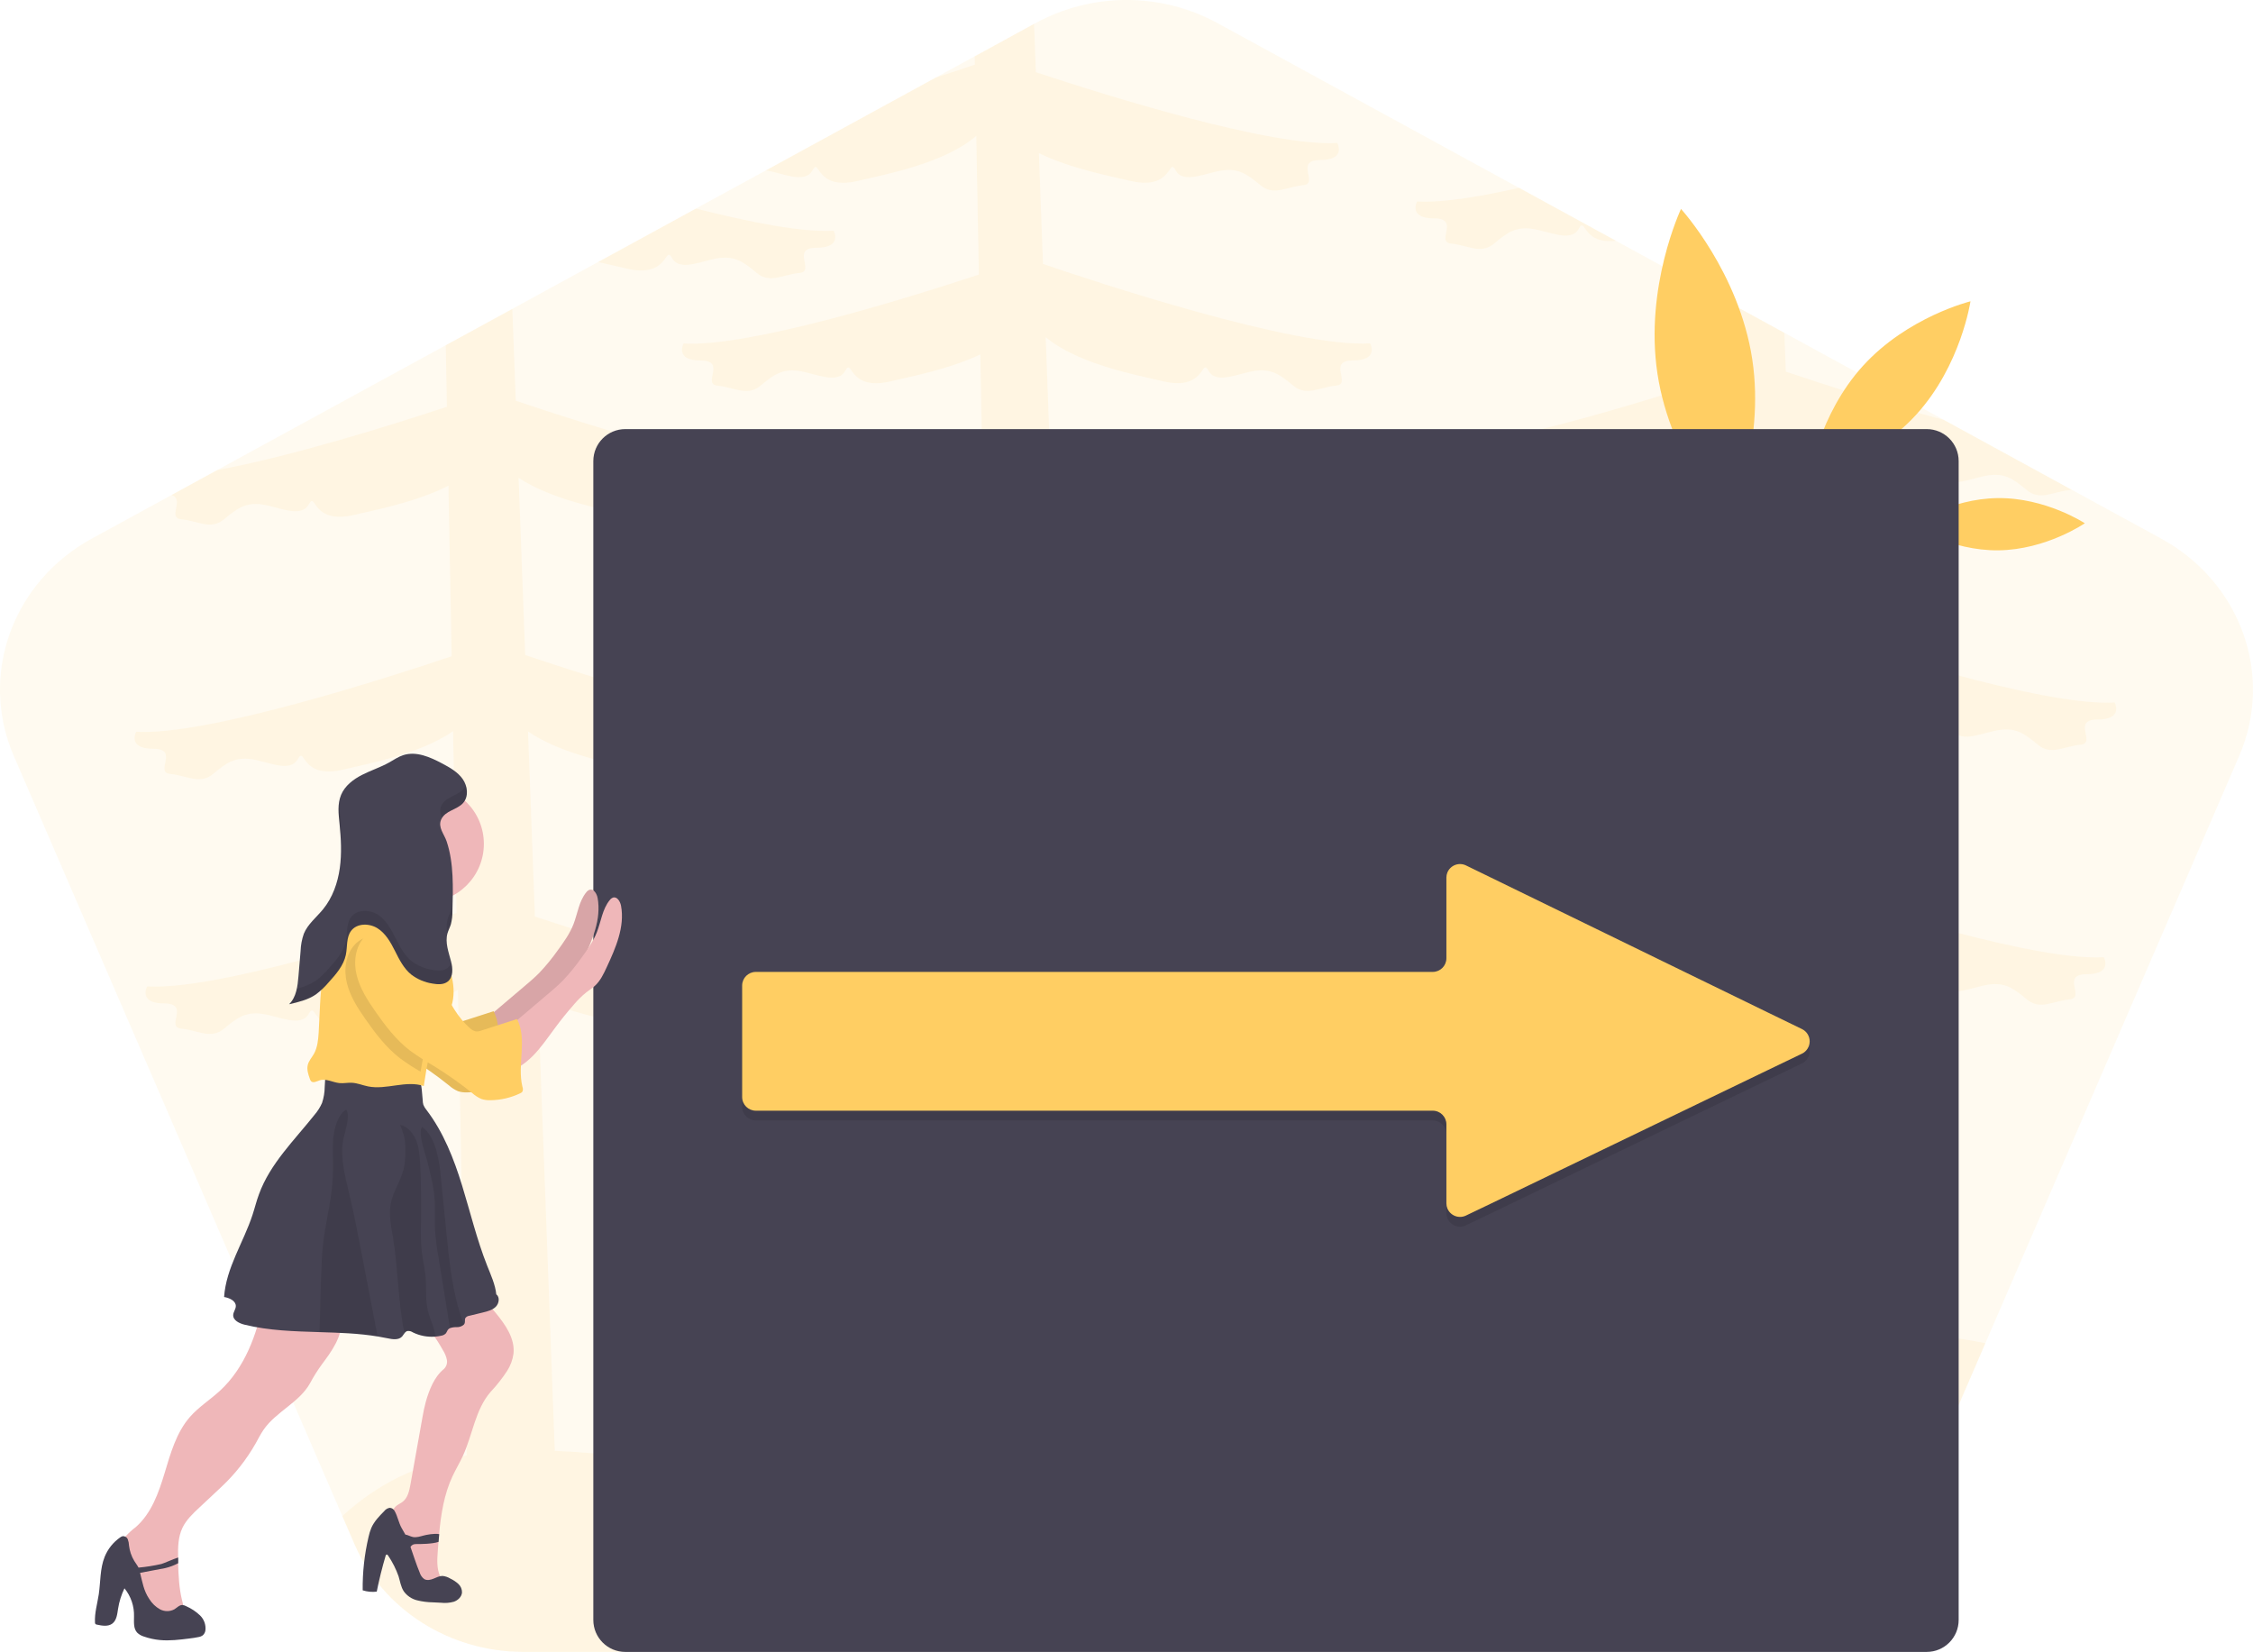
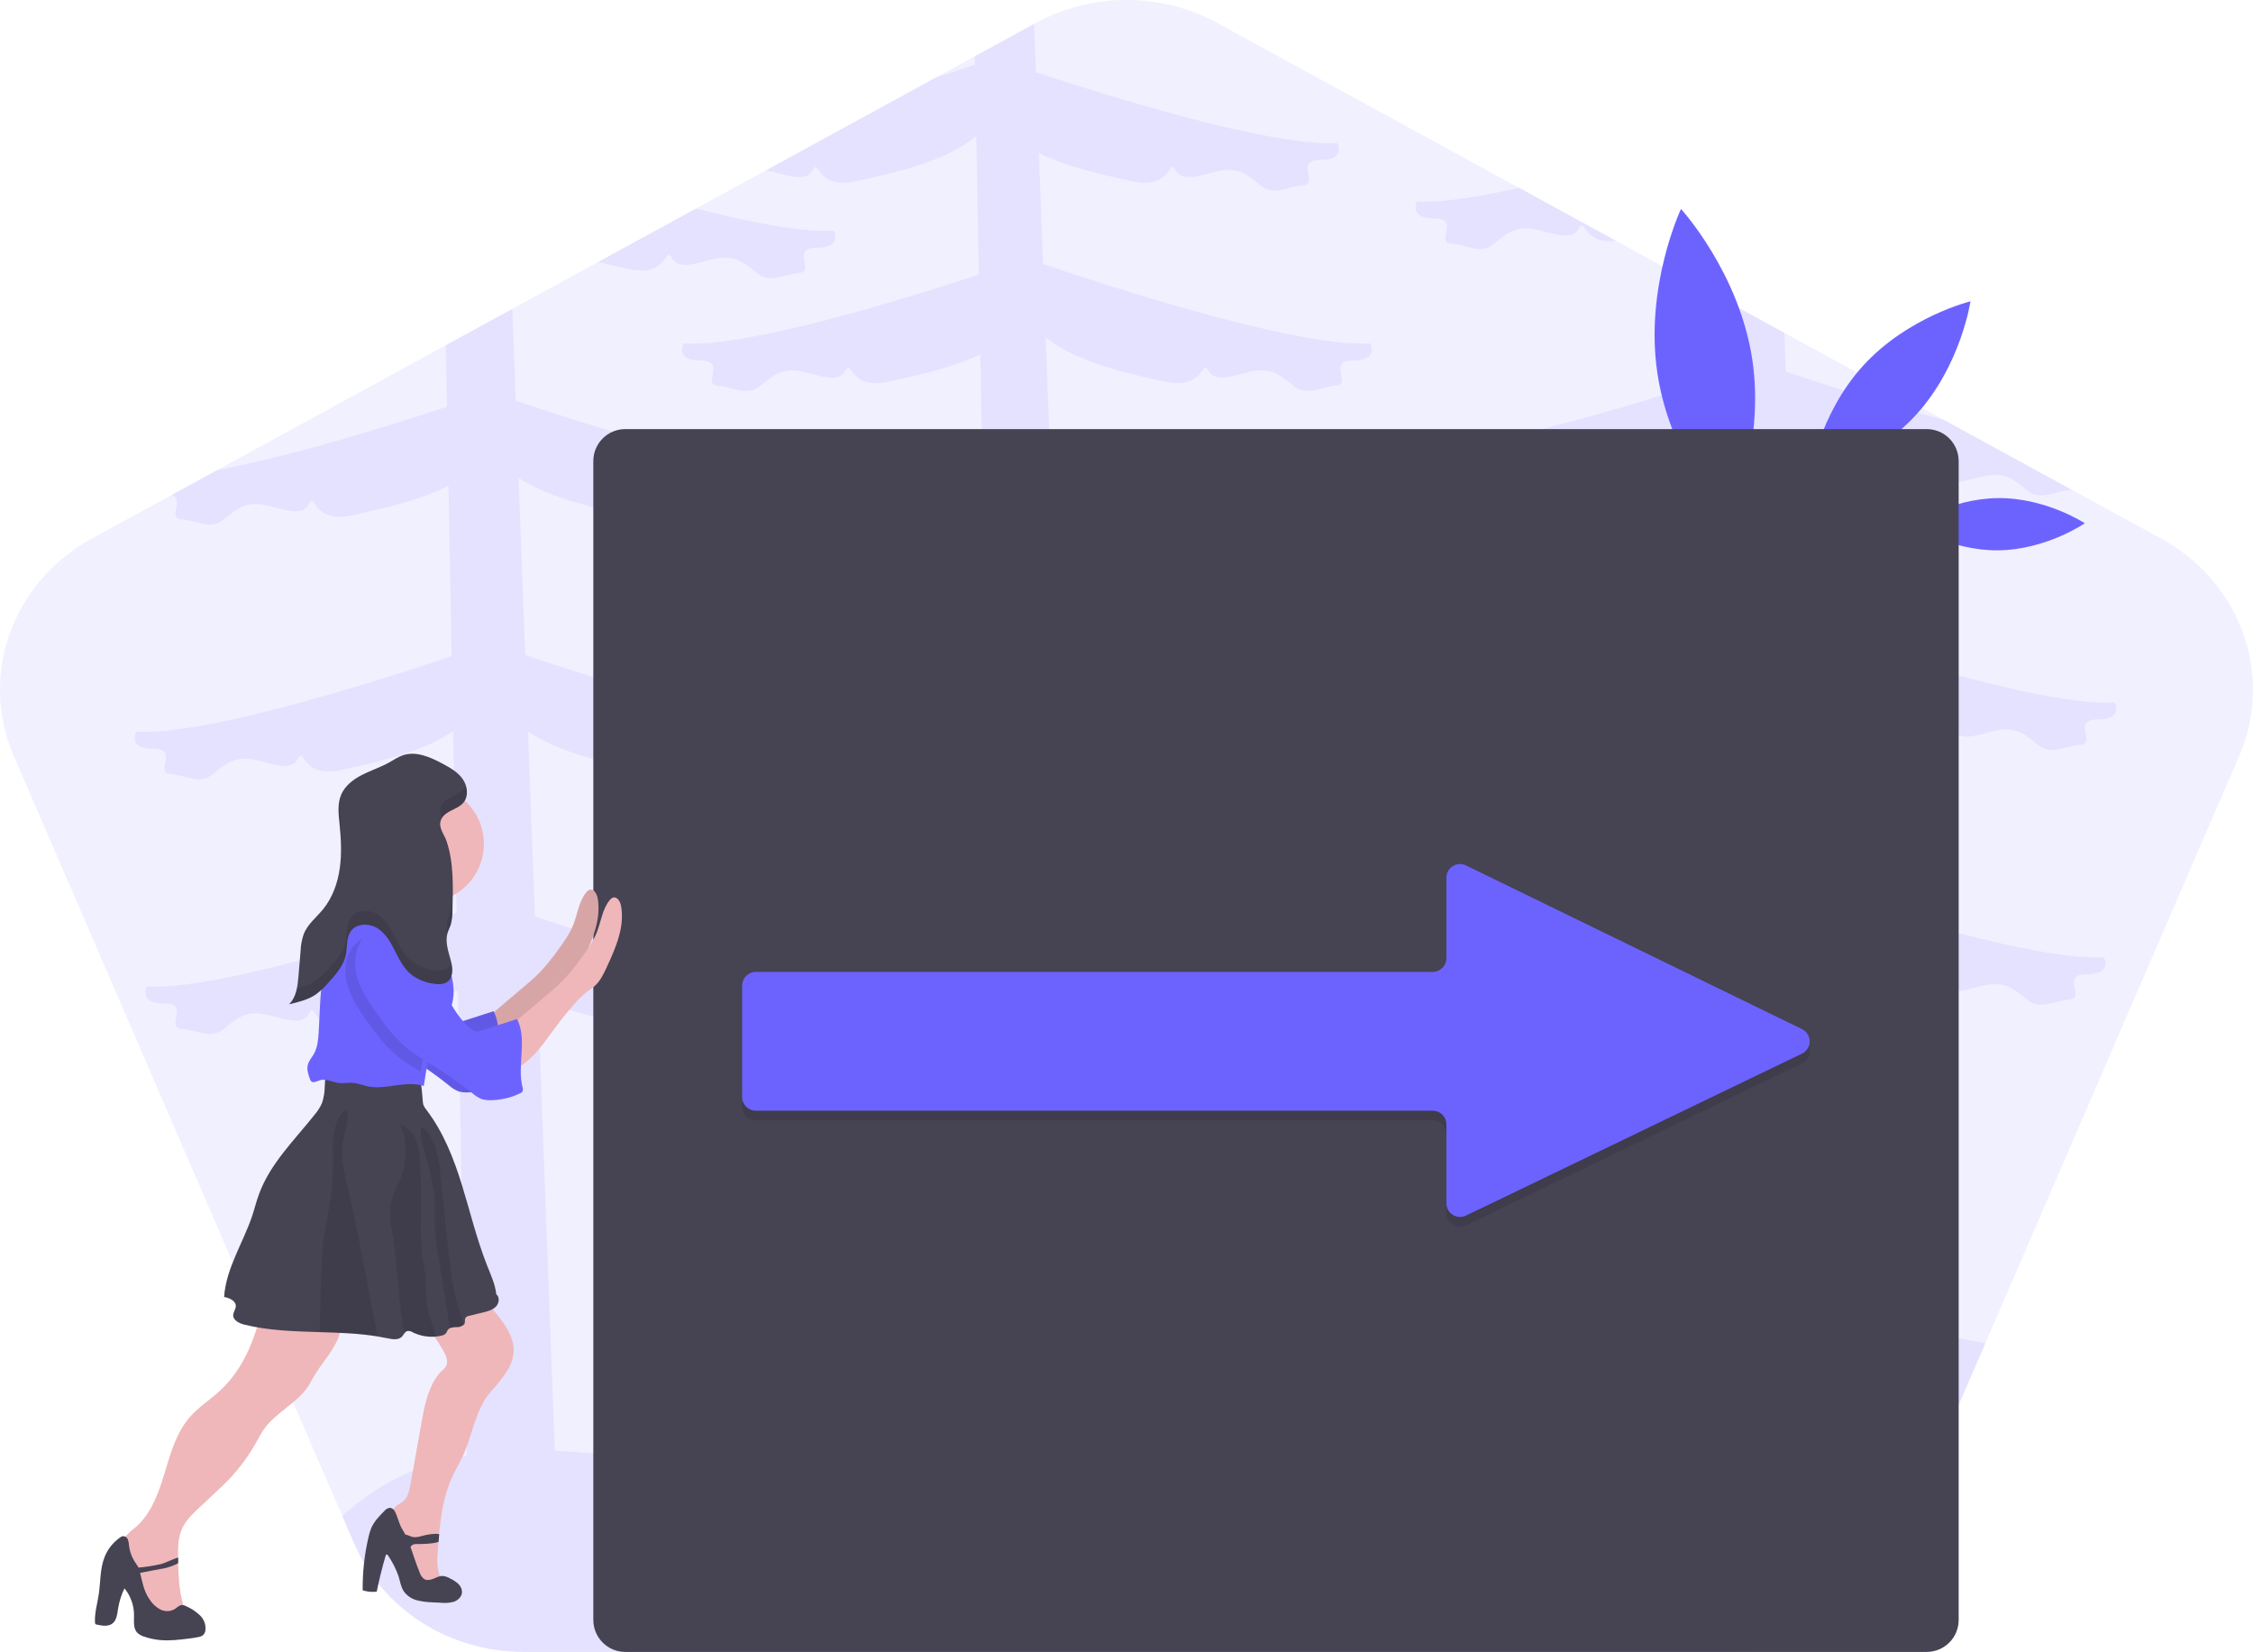
<svg xmlns="http://www.w3.org/2000/svg" data-name="Layer 1" width="1153.45" height="845.67" viewBox="0 0 1153.45 845.67">
-   <path d="M1169.66,414.15,1039.72,714.78,995.26,817.63c-14.44,33.39-48.57,55.18-86.46,55.18H291.2c-37.89,0-72-21.79-86.46-55.18l-6.2-14.35L30.34,414.15c-17.89-41.4-.79-89,40-111.3l40.8-22.28,23.34-12.75L251.5,203.9l34.08-18.62,43.94-24,50.07-27.35,35.74-19.51,87-47.54L522.29,56l30.38-16.6.85-.45a97.46,97.46,0,0,1,93,0L801,123.36l49.58,27.09h0l50.88,27.79,35.29,19.27,81.67,44.59h0l65.4,35.73h0l45.8,25C1170.45,325.12,1187.55,372.75,1169.66,414.15Z" transform="translate(-23.28 -27.16)" fill="#ffce63" opacity="0.1" />
-   <path d="M343.9,164.61c-3.75-.9-8.75-2-14.38-3.32l50.07-27.35c27.81,7.08,54.56,12.28,70.49,11.33,0,0,4.78,8.72-8.74,8.72s-.41,12.14-8.76,12.9-15.11,5.68-21.87,0-11.13-8.72-19.48-7.59-19.89,7.2-23.87,0S366.17,169.91,343.9,164.61Z" transform="translate(-23.28 -27.16)" fill="#ffce63" opacity="0.1" />
-   <path d="M748.8,130.31c12.38.73,31.34-2.25,52.24-7l49.58,27.09c-17.55,2.11-15.41-12.8-19.1-6.11-4,7.2-15.52,1.13-23.87,0s-12.72,1.89-19.48,7.59-13.52.75-21.87,0,4.76-12.9-8.76-12.9S748.8,130.31,748.8,130.31Z" transform="translate(-23.28 -27.16)" fill="#ffce63" opacity="0.1" />
-   <path d="M1097.15,395.52c13.52,0,8.75-8.73,8.75-8.73C1069,389,973.81,358.1,942.37,347.48L939,256.79c17.09,11.28,42.85,16,55.11,19,22.27,5.3,19.49-12.52,23.46-5.31s15.51,1.13,23.87,0,12.72,1.89,19.48,7.58,13.52.75,21.87,0a5.22,5.22,0,0,0,1.09-.19l-65.4-35.73h0c-32.5-8.74-64.63-19.24-80.93-24.75l-.74-19.84-35.29-19.27.79,42.2c-38.18,12.61-119.92,38-153.5,36,0,0-4.78,8.72,8.74,8.72s.41,12.14,8.76,12.9,15.11,5.69,21.87,0,11.13-8.72,19.48-7.58,19.89,7.2,23.87,0,1.19,10.61,23.46,5.31c10.68-2.55,31.57-6.49,48.09-14.91l1.63,87.31c-33.3,11.2-125.34,40.79-161.51,38.63,0,0-4.77,8.73,8.75,8.73s.4,12.14,8.75,12.89,15.11,5.69,21.87,0,11.14-8.72,19.49-7.58,19.88,7.2,23.86,0,1.19,10.61,23.47,5.31c12.49-3,39-7.87,56-19.6l1.75,93c-35.61,11.88-123.28,39.68-158.38,37.59,0,0-4.78,8.72,8.74,8.72S758,538,766.3,538.8s15.11,5.68,21.87,0,11.13-8.73,19.48-7.59,19.89,7.2,23.87,0,1.19,10.61,23.46,5.31c11.75-2.8,35.9-7.3,52.94-17.6l3.87,205.22h0c-40.23,13.11-78.93,31.66-121,37.33-70.26,9.47-142-18-211.95-17.3l-5.52-148.49c16,7.47,35.16,11.11,45.22,13.51,22.28,5.3,19.5-12.51,23.47-5.31s15.51,1.13,23.86,0,12.73,1.89,19.49,7.59,13.52.75,21.87,0-4.76-12.9,8.76-12.9,8.74-8.72,8.74-8.72c-33.42,2-114.54-23.13-153-35.79l-3.52-94.74c17.09,11.66,43.45,16.52,55.9,19.49,22.27,5.3,19.49-12.51,23.46-5.31s15.52,1.13,23.87,0,12.72,1.89,19.48,7.59,13.52.74,21.88,0-4.77-12.9,8.75-12.9,8.74-8.72,8.74-8.72c-36.92,2.2-132.08-28.7-163.52-39.32l-3.38-90.69c17.1,11.28,42.86,16,55.11,19,22.28,5.3,19.5-12.52,23.47-5.31s15.51,1.13,23.86,0,12.73,1.89,19.49,7.58,13.52.75,21.87,0-4.76-12.89,8.76-12.89,8.74-8.72,8.74-8.72C688.1,331.28,594.17,300.88,562,290l-3.36-90.23c16.66,13.88,46.45,19.32,59.92,22.53,22.28,5.3,19.5-12.51,23.47-5.31s15.51,1.13,23.86,0,12.73,1.89,19.49,7.59,13.52.75,21.87,0-4.76-12.9,8.76-12.9,8.74-8.72,8.74-8.72c-38.65,2.31-141.11-31.66-167.5-40.67l-2.1-56.75c16.25,7.92,36.24,11.7,46.6,14.17,22.27,5.3,19.49-12.52,23.46-5.31s15.52,1.13,23.87,0,12.72,1.89,19.48,7.58,13.52.75,21.87,0-4.76-12.9,8.76-12.9,8.74-8.72,8.74-8.72c-33.83,2-116.51-23.73-154.33-36.24l-.92-24.73L522.29,56l.08,4.24c-4.86,1.65-11.73,4-20,6.64l-87,47.54c8.35,1.14,19.85,7.18,23.82,0s1.19,10.61,23.47,5.31c13.6-3.25,43.87-8.77,60.43-23l1.34,71C485.29,180.62,406.15,205,373.24,203c0,0-4.77,8.72,8.75,8.72s.4,12.14,8.75,12.9,15.12,5.68,21.88,0,11.13-8.72,19.48-7.59,19.89,7.2,23.87,0,1.19,10.61,23.46,5.31c10.17-2.42,29.63-6.12,45.73-13.74l1.59,84.53c-38.18,12.61-119.92,38-153.51,36,0,0-4.77,8.72,8.75,8.72s.4,12.14,8.75,12.89,15.12,5.69,21.88,0,11.13-8.72,19.48-7.58,19.89,7.2,23.87,0,1.19,10.61,23.46,5.31c10.67-2.54,31.57-6.49,48.08-14.91l1.64,87.31C495.84,432,403.8,461.62,367.64,459.47c0,0-4.78,8.72,8.74,8.72s.41,12.14,8.76,12.9,15.11,5.68,21.87,0,11.13-8.72,19.48-7.59,19.89,7.2,23.87,0,1.19,10.61,23.47,5.31c12.48-3,39-7.87,56.05-19.6l1.75,93.05C496,564.15,408.35,591.94,373.24,589.85c0,0-4.77,8.72,8.75,8.72s.4,12.14,8.75,12.9,15.12,5.68,21.88,0,11.13-8.72,19.48-7.59,19.89,7.2,23.87,0,1.19,10.61,23.46,5.31c11.75-2.8,35.9-7.3,52.94-17.6l3,157.29h0l-1.27.28C505.75,755.63,479.5,769,451,774.55c-46.5,9.09-96.38-2.78-143.7-4.66L298.67,538c16,7.47,35.16,11.11,45.23,13.51,22.27,5.3,19.49-12.51,23.46-5.31s15.51,1.13,23.87,0,12.72,1.89,19.48,7.59,13.52.75,21.87,0-4.76-12.9,8.76-12.9,8.74-8.72,8.74-8.72c-33.42,2-114.54-23.13-152.95-35.79l-3.52-94.74c17.08,11.66,43.45,16.52,55.89,19.49,22.28,5.3,19.5-12.51,23.46-5.31s15.52,1.13,23.87,0,12.73,1.89,19.49,7.59,13.52.74,21.87,0-4.77-12.9,8.75-12.9,8.75-8.72,8.75-8.72c-36.93,2.2-132.09-28.7-163.53-39.32l-3.38-90.69c17.1,11.29,42.86,16,55.12,19,22.27,5.3,19.49-12.52,23.46-5.31s15.51,1.13,23.87,0S404,287.3,410.71,293s13.52.74,21.87,0-4.76-12.9,8.76-12.9,8.74-8.72,8.74-8.72c-36.63,2.19-130.57-28.21-162.75-39.07l-1.75-47L251.5,203.9l.59,31.5c-27.89,9.22-79,25.24-117.64,32.42l-23.34,12.75c6.92,2.26-2.38,11.75,5,12.43,8.35.74,15.11,5.68,21.87,0s11.13-8.73,19.48-7.59,19.89,7.2,23.87,0,1.19,10.61,23.46,5.31c10.68-2.54,31.57-6.49,48.09-14.91l1.63,87.31c-33.3,11.2-125.34,40.8-161.51,38.64,0,0-4.77,8.72,8.75,8.72s.4,12.14,8.75,12.9,15.11,5.68,21.87,0,11.14-8.72,19.49-7.59,19.88,7.2,23.86,0,1.19,10.61,23.47,5.31c12.49-3,39-7.87,56.05-19.6L257,494.55c-35.61,11.89-123.28,39.68-158.38,37.59,0,0-4.78,8.72,8.74,8.72s.4,12.14,8.76,12.9,15.11,5.68,21.87,0,11.13-8.72,19.48-7.59,19.89,7.2,23.87,0,1.19,10.61,23.46,5.31c11.75-2.8,35.9-7.3,52.94-17.6l4.49,238.4h0a128.79,128.79,0,0,0-34.67,11,122.92,122.92,0,0,0-29,20l6.2,14.35c14.44,33.39,48.57,55.18,86.46,55.18H908.8c37.89,0,72-21.79,86.46-55.18l44.46-102.85A233.66,233.66,0,0,0,955.93,713h0l-7-190c16,7.47,35.16,11.1,45.23,13.51,22.27,5.3,19.49-12.52,23.46-5.31s15.51,1.13,23.87,0,12.72,1.89,19.48,7.59,13.52.74,21.87,0-4.76-12.9,8.76-12.9,8.74-8.72,8.74-8.72c-33.42,2-114.54-23.13-152.95-35.79l-3.52-94.74c17.08,11.65,43.45,16.52,55.89,19.49,22.28,5.3,19.5-12.52,23.46-5.31s15.52,1.13,23.87,0,12.73,1.89,19.49,7.58,13.52.75,21.87,0S1083.63,395.52,1097.15,395.52Z" transform="translate(-23.28 -27.16)" fill="#ffce63" opacity="0.1" />
-   <path d="M920.37,211.13c6.76,44.56-12,84.37-12,84.37s-29.77-32.44-36.53-77,12.05-84.37,12.05-84.37S913.61,166.57,920.37,211.13Z" transform="translate(-23.28 -27.16)" fill="#ffce63" />
-   <path d="M1046.07,282.15c24.53-.27,44.56,12.88,44.56,12.88s-19.74,13.59-44.27,13.86S1001.8,296,1001.8,296,1021.54,282.41,1046.07,282.15Z" transform="translate(-23.28 -27.16)" fill="#ffce63" />
-   <path d="M977.09,214.41c-22.83,25.09-27.66,57.88-27.66,57.88s32.18-7.9,55-33,27.66-57.88,27.66-57.88S999.92,189.31,977.09,214.41Z" transform="translate(-23.28 -27.16)" fill="#ffce63" />
+   <path d="M1169.66,414.15,1039.72,714.78,995.26,817.63c-14.44,33.39-48.57,55.18-86.46,55.18H291.2c-37.89,0-72-21.79-86.46-55.18l-6.2-14.35L30.34,414.15c-17.89-41.4-.79-89,40-111.3l40.8-22.28,23.34-12.75L251.5,203.9l34.08-18.62,43.94-24,50.07-27.35,35.74-19.51,87-47.54L522.29,56l30.38-16.6.85-.45a97.46,97.46,0,0,1,93,0L801,123.36l49.58,27.09h0l50.88,27.79,35.29,19.27,81.67,44.59h0l65.4,35.73h0l45.8,25C1170.45,325.12,1187.55,372.75,1169.66,414.15Z" transform="translate(-23.28 -27.16)" fill="#6C63FF" opacity="0.1" />
+   <path d="M343.9,164.61c-3.75-.9-8.75-2-14.38-3.32l50.07-27.35c27.81,7.08,54.56,12.28,70.49,11.33,0,0,4.78,8.72-8.74,8.72s-.41,12.14-8.76,12.9-15.11,5.68-21.87,0-11.13-8.72-19.48-7.59-19.89,7.2-23.87,0S366.17,169.91,343.9,164.61Z" transform="translate(-23.28 -27.16)" fill="#6C63FF" opacity="0.1" />
+   <path d="M748.8,130.31c12.38.73,31.34-2.25,52.24-7l49.58,27.09c-17.55,2.11-15.41-12.8-19.1-6.11-4,7.2-15.52,1.13-23.87,0s-12.72,1.89-19.48,7.59-13.52.75-21.87,0,4.76-12.9-8.76-12.9S748.8,130.31,748.8,130.31Z" transform="translate(-23.28 -27.16)" fill="#6C63FF" opacity="0.1" />
+   <path d="M1097.15,395.52c13.52,0,8.75-8.73,8.75-8.73C1069,389,973.81,358.1,942.37,347.48L939,256.79c17.09,11.28,42.85,16,55.11,19,22.27,5.3,19.49-12.52,23.46-5.31s15.51,1.13,23.87,0,12.72,1.89,19.48,7.58,13.52.75,21.87,0a5.22,5.22,0,0,0,1.09-.19l-65.4-35.73h0c-32.5-8.74-64.63-19.24-80.93-24.75l-.74-19.84-35.29-19.27.79,42.2c-38.18,12.61-119.92,38-153.5,36,0,0-4.78,8.72,8.74,8.72s.41,12.14,8.76,12.9,15.11,5.69,21.87,0,11.13-8.72,19.48-7.58,19.89,7.2,23.87,0,1.19,10.61,23.46,5.31c10.68-2.55,31.57-6.49,48.09-14.91l1.63,87.31c-33.3,11.2-125.34,40.79-161.51,38.63,0,0-4.77,8.73,8.75,8.73s.4,12.14,8.75,12.89,15.11,5.69,21.87,0,11.14-8.72,19.49-7.58,19.88,7.2,23.86,0,1.19,10.61,23.47,5.31c12.49-3,39-7.87,56-19.6l1.75,93c-35.61,11.88-123.28,39.68-158.38,37.59,0,0-4.78,8.72,8.74,8.72S758,538,766.3,538.8s15.11,5.68,21.87,0,11.13-8.73,19.48-7.59,19.89,7.2,23.87,0,1.19,10.61,23.46,5.31c11.75-2.8,35.9-7.3,52.94-17.6l3.87,205.22h0c-40.23,13.11-78.93,31.66-121,37.33-70.26,9.47-142-18-211.95-17.3l-5.52-148.49c16,7.47,35.16,11.11,45.22,13.51,22.28,5.3,19.5-12.51,23.47-5.31s15.51,1.13,23.86,0,12.73,1.89,19.49,7.59,13.52.75,21.87,0-4.76-12.9,8.76-12.9,8.74-8.72,8.74-8.72c-33.42,2-114.54-23.13-153-35.79l-3.52-94.74c17.09,11.66,43.45,16.52,55.9,19.49,22.27,5.3,19.49-12.51,23.46-5.31s15.52,1.13,23.87,0,12.72,1.89,19.48,7.59,13.52.74,21.88,0-4.77-12.9,8.75-12.9,8.74-8.72,8.74-8.72c-36.92,2.2-132.08-28.7-163.52-39.32l-3.38-90.69c17.1,11.28,42.86,16,55.11,19,22.28,5.3,19.5-12.52,23.47-5.31s15.51,1.13,23.86,0,12.73,1.89,19.49,7.58,13.52.75,21.87,0-4.76-12.89,8.76-12.89,8.74-8.72,8.74-8.72C688.1,331.28,594.17,300.88,562,290l-3.36-90.23c16.66,13.88,46.45,19.32,59.92,22.53,22.28,5.3,19.5-12.51,23.47-5.31s15.51,1.13,23.86,0,12.73,1.89,19.49,7.59,13.52.75,21.87,0-4.76-12.9,8.76-12.9,8.74-8.72,8.74-8.72c-38.65,2.31-141.11-31.66-167.5-40.67l-2.1-56.75c16.25,7.92,36.24,11.7,46.6,14.17,22.27,5.3,19.49-12.52,23.46-5.31s15.52,1.13,23.87,0,12.72,1.89,19.48,7.58,13.52.75,21.87,0-4.76-12.9,8.76-12.9,8.74-8.72,8.74-8.72c-33.83,2-116.51-23.73-154.33-36.24l-.92-24.73L522.29,56l.08,4.24c-4.86,1.65-11.73,4-20,6.64l-87,47.54c8.35,1.14,19.85,7.18,23.82,0s1.19,10.61,23.47,5.31c13.6-3.25,43.87-8.77,60.43-23l1.34,71C485.29,180.62,406.15,205,373.24,203c0,0-4.77,8.72,8.75,8.72s.4,12.14,8.75,12.9,15.12,5.68,21.88,0,11.13-8.72,19.48-7.59,19.89,7.2,23.87,0,1.19,10.61,23.46,5.31c10.17-2.42,29.63-6.12,45.73-13.74l1.59,84.53c-38.18,12.61-119.92,38-153.51,36,0,0-4.77,8.72,8.75,8.72s.4,12.14,8.75,12.89,15.12,5.69,21.88,0,11.13-8.72,19.48-7.58,19.89,7.2,23.87,0,1.19,10.61,23.46,5.31c10.67-2.54,31.57-6.49,48.08-14.91l1.64,87.31C495.84,432,403.8,461.62,367.64,459.47c0,0-4.78,8.72,8.74,8.72s.41,12.14,8.76,12.9,15.11,5.68,21.87,0,11.13-8.72,19.48-7.59,19.89,7.2,23.87,0,1.19,10.61,23.47,5.31c12.48-3,39-7.87,56.05-19.6l1.75,93.05C496,564.15,408.35,591.94,373.24,589.85c0,0-4.77,8.72,8.75,8.72s.4,12.14,8.75,12.9,15.12,5.68,21.88,0,11.13-8.72,19.48-7.59,19.89,7.2,23.87,0,1.19,10.61,23.46,5.31c11.75-2.8,35.9-7.3,52.94-17.6l3,157.29h0l-1.27.28C505.75,755.63,479.5,769,451,774.55c-46.5,9.09-96.38-2.78-143.7-4.66L298.67,538c16,7.47,35.16,11.11,45.23,13.51,22.27,5.3,19.49-12.51,23.46-5.31s15.51,1.13,23.87,0,12.72,1.89,19.48,7.59,13.52.75,21.87,0-4.76-12.9,8.76-12.9,8.74-8.72,8.74-8.72c-33.42,2-114.54-23.13-152.95-35.79l-3.52-94.74c17.08,11.66,43.45,16.52,55.89,19.49,22.28,5.3,19.5-12.51,23.46-5.31s15.52,1.13,23.87,0,12.73,1.89,19.49,7.59,13.52.74,21.87,0-4.77-12.9,8.75-12.9,8.75-8.72,8.75-8.72c-36.93,2.2-132.09-28.7-163.53-39.32l-3.38-90.69c17.1,11.29,42.86,16,55.12,19,22.27,5.3,19.49-12.52,23.46-5.31s15.51,1.13,23.87,0S404,287.3,410.71,293s13.52.74,21.87,0-4.76-12.9,8.76-12.9,8.74-8.72,8.74-8.72c-36.63,2.19-130.57-28.21-162.75-39.07l-1.75-47L251.5,203.9l.59,31.5c-27.89,9.22-79,25.24-117.64,32.42l-23.34,12.75c6.92,2.26-2.38,11.75,5,12.43,8.35.74,15.11,5.68,21.87,0s11.13-8.73,19.48-7.59,19.89,7.2,23.87,0,1.19,10.61,23.46,5.31c10.68-2.54,31.57-6.49,48.09-14.91l1.63,87.31c-33.3,11.2-125.34,40.8-161.51,38.64,0,0-4.77,8.72,8.75,8.72s.4,12.14,8.75,12.9,15.11,5.68,21.87,0,11.14-8.72,19.49-7.59,19.88,7.2,23.86,0,1.19,10.61,23.47,5.31c12.49-3,39-7.87,56.05-19.6L257,494.55c-35.61,11.89-123.28,39.68-158.38,37.59,0,0-4.78,8.72,8.74,8.72s.4,12.14,8.76,12.9,15.11,5.68,21.87,0,11.13-8.72,19.48-7.59,19.89,7.2,23.87,0,1.19,10.61,23.46,5.31c11.75-2.8,35.9-7.3,52.94-17.6l4.49,238.4h0a128.79,128.79,0,0,0-34.67,11,122.92,122.92,0,0,0-29,20l6.2,14.35c14.44,33.39,48.57,55.18,86.46,55.18H908.8c37.89,0,72-21.79,86.46-55.18l44.46-102.85A233.66,233.66,0,0,0,955.93,713h0l-7-190c16,7.47,35.16,11.1,45.23,13.51,22.27,5.3,19.49-12.52,23.46-5.31s15.51,1.13,23.87,0,12.72,1.89,19.48,7.59,13.52.74,21.87,0-4.76-12.9,8.76-12.9,8.74-8.72,8.74-8.72c-33.42,2-114.54-23.13-152.95-35.79l-3.52-94.74c17.08,11.65,43.45,16.52,55.89,19.49,22.28,5.3,19.5-12.52,23.46-5.31s15.52,1.13,23.87,0,12.73,1.89,19.49,7.58,13.52.75,21.87,0S1083.63,395.52,1097.15,395.52Z" transform="translate(-23.28 -27.16)" fill="#6C63FF" opacity="0.1" />
+   <path d="M920.37,211.13c6.76,44.56-12,84.37-12,84.37s-29.77-32.44-36.53-77,12.05-84.37,12.05-84.37S913.61,166.57,920.37,211.13Z" transform="translate(-23.28 -27.16)" fill="#6C63FF" />
+   <path d="M1046.07,282.15c24.53-.27,44.56,12.88,44.56,12.88s-19.74,13.59-44.27,13.86S1001.8,296,1001.8,296,1021.54,282.41,1046.07,282.15Z" transform="translate(-23.28 -27.16)" fill="#6C63FF" />
+   <path d="M977.09,214.41c-22.83,25.09-27.66,57.88-27.66,57.88s32.18-7.9,55-33,27.66-57.88,27.66-57.88S999.92,189.31,977.09,214.41Z" transform="translate(-23.28 -27.16)" fill="#6C63FF" />
  <rect x="303.76" y="219.67" width="699" height="626" rx="16.37" fill="#464353" />
  <g opacity="0.1">
    <path d="M945.86,571.54,928.28,580l-142,68.46-12.53,6a7,7,0,0,1-9.47-3.67,6.87,6.87,0,0,1-.5-2.59V607.76a7,7,0,0,0-6.95-7H410.23a7,7,0,0,1-7-6.95v-57.1a7,7,0,0,1,7-7h346.6a7,7,0,0,0,6.95-6.95V481.42a6.87,6.87,0,0,1,.5-2.59,7,7,0,0,1,9.49-3.65l12.51,6.09,142,69.18L945.89,559A7,7,0,0,1,945.86,571.54Z" transform="translate(-23.28 -27.16)" />
  </g>
-   <path d="M945.86,566.54,928.28,575l-142,68.46-12.53,6a7,7,0,0,1-9.47-3.67,6.87,6.87,0,0,1-.5-2.59V602.76a7,7,0,0,0-6.95-7H410.23a7,7,0,0,1-7-6.95v-57.1a7,7,0,0,1,7-7h346.6a7,7,0,0,0,6.95-6.95V476.42a6.87,6.87,0,0,1,.5-2.59,7,7,0,0,1,9.49-3.65l12.51,6.09,142,69.18L945.89,554A7,7,0,0,1,945.86,566.54Z" transform="translate(-23.28 -27.16)" fill="#ffce63" />
+   <path d="M945.86,566.54,928.28,575l-142,68.46-12.53,6a7,7,0,0,1-9.47-3.67,6.87,6.87,0,0,1-.5-2.59V602.76a7,7,0,0,0-6.95-7H410.23a7,7,0,0,1-7-6.95v-57.1a7,7,0,0,1,7-7h346.6a7,7,0,0,0,6.95-6.95V476.42a6.87,6.87,0,0,1,.5-2.59,7,7,0,0,1,9.49-3.65l12.51,6.09,142,69.18L945.89,554A7,7,0,0,1,945.86,566.54Z" transform="translate(-23.28 -27.16)" fill="#6C63FF" />
  <path d="M198.11,703.13c.34,8.36-5,15.77-10,22.43a84,84,0,0,0-6.15,9.8c-5.5,9.8-17.32,14.46-23.72,23.7-1.55,2.24-2.75,4.7-4.1,7.07a94.47,94.47,0,0,1-17.28,22l-11.57,10.84c-3.29,3.08-6.65,6.25-8.6,10.32-2.23,4.69-2.35,10-2.22,15.25,0,.58,0,1.15,0,1.72,0,.4,0,.79,0,1.19.2,6.35.49,12.73,2,18.88.5,2,1.12,4.1.34,6-.83,2-3,3.11-5.11,3.81-2.26.75-4.74,1.26-7,.47s-3.82-2.74-5.21-4.66c-6.75-9.3-9.49-20.78-13.51-31.55-.84-2.24.06-4.8,1.54-6.67a38.39,38.39,0,0,1,5.28-4.82c8-7,11.69-17.5,14.75-27.64s6-20.75,12.95-28.71c4.52-5.17,10.45-8.87,15.49-13.53,12.55-11.62,18.82-28.58,22.1-45.38a34.3,34.3,0,0,1,11.7-.15l20.63,2.74c2.23.3,4.67.71,6.12,2.42A7.43,7.43,0,0,1,198.11,703.13Z" transform="translate(-23.28 -27.16)" fill="#efb7b9" />
  <path d="M286.17,720.17a21.93,21.93,0,0,1-3.23,8.76,78.75,78.75,0,0,1-8.46,10.75c-7.88,9-9.21,21.92-14.23,32.81-1.63,3.54-3.65,6.88-5.3,10.4-4.33,9.26-5.92,19.45-6.86,29.69-.12,1.32-.23,2.64-.33,3.95-.14,1.63-.25,3.26-.37,4.88-.31,4.29-.58,8.8,1.23,12.7.93,2,2.45,3.66,2.51,5.87-3.1,3-8.42,2.66-12,.22s-5.81-6.4-7.62-10.35a95.21,95.21,0,0,1-7.15-22.71c-.55-3-.8-6.47,1.33-8.63,1.07-1.08,2.56-1.62,3.76-2.56,2.63-2.06,3.39-5.66,4-9q3-17,6.07-34a82.55,82.55,0,0,1,1.77-8.23C243,738.73,245.6,732,250.52,728a5.11,5.11,0,0,0,1.55-4.69,14.23,14.23,0,0,0-1.92-4.76c-3.67-6.56-8.05-13.14-14.65-16.74a75.69,75.69,0,0,1,23.07-13.22,9.16,9.16,0,0,1,4.75-.81,8.07,8.07,0,0,1,2.46,1c4.53,2.54,8,6.54,11.32,10.54C282.05,705.34,287,712.42,286.17,720.17Z" transform="translate(-23.28 -27.16)" fill="#efb7b9" />
  <path d="M125.64,854.09a24.68,24.68,0,0,0-7-4.65,4.85,4.85,0,0,0-1.9-.63c-1.61-.08-2.82,1.37-4.2,2.21a7.76,7.76,0,0,1-7.34,0,15,15,0,0,1-5.47-5.24c-2.94-4.34-3.52-8.67-4.74-13.43l12.82-2.42a27,27,0,0,0,6.7-2.52c0-.4,0-.79,0-1.19,0-.57,0-1.14,0-1.72-2.37.71-7.4,3-8.59,3.31a89.32,89.32,0,0,1-11.72,1.86c-.61-1.21-1.49-2.26-2.2-3.45a19.66,19.66,0,0,1-2.67-7.83,9.89,9.89,0,0,0-.63-3.2A2.54,2.54,0,0,0,86,813.6a3.44,3.44,0,0,0-1.15.57,22.3,22.3,0,0,0-8,10c-2.41,6-2.06,12.74-3,19.15-.72,4.8-2.2,9.56-1.94,14.41a1,1,0,0,0,1,1.13c2.67.59,5.74,1.1,7.91-.56s2.48-4.8,2.9-7.53A37,37,0,0,1,87,840.27a21.73,21.73,0,0,1,4.89,14.41c0,2.89-.36,6.17,1.62,8.28a8.35,8.35,0,0,0,3.45,2,34.43,34.43,0,0,0,8.14,1.78c5,.48,10.09-.15,15.1-.78,1.58-.2,3.17-.4,4.74-.75a5,5,0,0,0,2.21-.92,4.07,4.07,0,0,0,1.3-2.53A9.22,9.22,0,0,0,125.64,854.09Z" transform="translate(-23.28 -27.16)" fill="#464353" />
  <path d="M257.92,838a16.44,16.44,0,0,0-4.1-2.72,9.32,9.32,0,0,0-4-1.35c-1.63,0-3.12.8-4.63,1.42s-3.28,1-4.7.2a6.37,6.37,0,0,1-2.33-3.31c-1.8-4.3-3.16-8.78-4.73-13.16a3.3,3.3,0,0,1,1.55-1.29,4.87,4.87,0,0,1,1.52-.18c2,0,8.08,0,11.31-1.12.1-1.31.21-2.63.33-3.95-2.5-.52-6.79.38-7.92.69-1.85.47-3.74,1.16-5.61.76-1.3-.27-2.53-1.06-3.8-1.23-.6-1.11-1.25-2.18-1.87-3.27-1.58-2.8-2.07-6.06-3.61-8.77a3,3,0,0,0-2.48-1.67,4.32,4.32,0,0,0-2.82,1.66c-2.55,2.59-5.17,5.27-6.63,8.6a26.17,26.17,0,0,0-1.44,4.66,113.68,113.68,0,0,0-3,27.32,17,17,0,0,0,7.2.68q1.86-9.28,4.55-18.37a.92.92,0,0,1,.35-.57c.39-.21.8.22,1,.6a46.77,46.77,0,0,1,5.26,10.45c.81,2.63,1.18,5.48,2.71,7.77a11.9,11.9,0,0,0,6.71,4.54,35.7,35.7,0,0,0,8.19,1.06l4.1.2a17.12,17.12,0,0,0,6.62-.52c2.1-.73,4-2.52,4.16-4.74A5.82,5.82,0,0,0,257.92,838Z" transform="translate(-23.28 -27.16)" fill="#464353" />
  <path d="M277.15,696.08c-1.68,1.72-4.15,2.37-6.49,2.94l-7.11,1.73a2.91,2.91,0,0,0-2,1.13c-.41.74-.12,1.67-.32,2.49a2.11,2.11,0,0,1-.45.88,5.18,5.18,0,0,1-3.66,1.31,9.38,9.38,0,0,0-3.45.51,2.79,2.79,0,0,0-1.16.94c-.36.52-.51,1.16-.89,1.66a4.12,4.12,0,0,1-2.46,1.28,21.32,21.32,0,0,1-3,.46,22,22,0,0,1-11.5-2.17,4.11,4.11,0,0,0-2.88-.69,2.78,2.78,0,0,0-1.43,1.15,18.09,18.09,0,0,1-1.19,1.64c-1.84,2-5,1.46-7.65.9-1.63-.35-3.27-.65-4.91-.92-9.8-1.6-19.79-1.92-29.77-2.21-12.9-.39-25.8-.74-38.29-3.79-2.72-.66-6-2.22-5.87-5,.09-1.59,1.35-3,1.34-4.56,0-2.72-3.33-4.18-6-4.63,1-14.86,9.89-27.87,14.54-42,1.16-3.51,2-7.11,3.31-10.58,5.66-15.64,18.09-27.64,28.43-40.66a24.32,24.32,0,0,0,3.86-6.09,26.55,26.55,0,0,0,1.37-8.23l.57-9.79c15.33-.72,30.22-.43,45.22,2.81a3.07,3.07,0,0,1,3.16,3q.87,5.37,1.22,10.79a8.91,8.91,0,0,0,.34,2.36,9.79,9.79,0,0,0,1.62,2.67c8.68,11.38,14,25,18.2,38.64s7.54,27.66,12.82,41c1.82,4.6,4.2,9.77,4.68,14.7C279.25,691.16,278.83,694.35,277.15,696.08Z" transform="translate(-23.28 -27.16)" fill="#464353" />
  <path d="M216.61,711.32c-9.8-1.6-19.79-1.92-29.77-2.21q.41-13.8.83-27.6c.19-6.12.37-12.25,1.1-18.32,1-8.64,3.14-17.11,4.2-25.74a114.11,114.11,0,0,0,.83-14.9c-.05-5.07-.41-10.17.42-15.17.68-4.11,2.48-9.93,6.28-12.18,2.54,3.48-1.36,13.2-1.82,17.36-.94,8.66,1.4,17.29,3.41,25.76,2.42,10.17,4.4,20.44,6.37,30.71Q212.54,690.17,216.61,711.32Z" transform="translate(-23.28 -27.16)" opacity="0.1" />
  <path d="M246.17,711.41a22,22,0,0,1-11.5-2.17,4.11,4.11,0,0,0-2.88-.69,2.78,2.78,0,0,0-1.43,1.15c-3.38-16.05-3.2-32.75-5.87-49-1-5.78-2.28-11.68-1.16-17.43,1.2-6.14,5.07-11.47,6.58-17.54,1-4,.92-8.13.85-12.22s-1.27-6.84-2.61-10.49c3.56.59,6.46,4.08,7.89,7.23,1.75,3.84,2.08,8.15,2.31,12.37.56,10.19.65,20.39.5,30.59a113.2,113.2,0,0,0,.32,14.27c.52,4.67,1.67,9.26,2.05,13.94.44,5.62-.22,11.37,1.15,16.84C243.47,702.67,245.86,707.07,246.17,711.41Z" transform="translate(-23.28 -27.16)" opacity="0.1" />
  <path d="M260.76,705.25a5.18,5.18,0,0,1-3.66,1.31,9.38,9.38,0,0,0-3.45.51q-3-18.3-5.93-36.58A124.18,124.18,0,0,1,246,656.92c-.26-5.27.15-10.55-.22-15.81-.45-6.47-2.07-12.77-3.62-19-.92-3.73-5.14-14.85-2.78-18,3.68,2.38,5.92,7.47,7.17,11.53A73.55,73.55,0,0,1,249,630l2.82,28.22c1.56,15.61,3.17,31.42,8.62,46.14C260.55,704.66,260.66,705,260.76,705.25Z" transform="translate(-23.28 -27.16)" opacity="0.1" />
  <path d="M291.72,532.1c2.64-2.23,5.28-4.47,7.7-6.93a105.55,105.55,0,0,0,9.44-11.54c3.06-4.17,6.1-8.44,8-13.26,2.15-5.52,2.81-11.8,6.55-16.38a3.75,3.75,0,0,1,1.69-1.32c2.13-.67,3.72,2,4.13,4.21,2,10.82-2.77,21.62-7.41,31.6-1.53,3.29-3.13,6.67-5.78,9.16-1.4,1.31-3,2.32-4.55,3.49a47.63,47.63,0,0,0-6.44,6.34q-5,5.68-9.51,11.77c-3.73,5-7.23,10.24-11.65,14.65s-9.95,8-16.14,8.87c1.77-.24,1.19-10.63,1-11.94-.27-1.9-1.57-4.14-1.61-6-.05-2.28.88-2.61,2.76-4.21Z" transform="translate(-23.28 -27.16)" fill="#efb7b9" />
  <path d="M291.72,532.1c2.64-2.23,5.28-4.47,7.7-6.93a105.55,105.55,0,0,0,9.44-11.54c3.06-4.17,6.1-8.44,8-13.26,2.15-5.52,2.81-11.8,6.55-16.38a3.75,3.75,0,0,1,1.69-1.32c2.13-.67,3.72,2,4.13,4.21,2,10.82-2.77,21.62-7.41,31.6-1.53,3.29-3.13,6.67-5.78,9.16-1.4,1.31-3,2.32-4.55,3.49a47.63,47.63,0,0,0-6.44,6.34q-5,5.68-9.51,11.77c-3.73,5-7.23,10.24-11.65,14.65s-9.95,8-16.14,8.87c1.77-.24,1.19-10.63,1-11.94-.27-1.9-1.57-4.14-1.61-6-.05-2.28.88-2.61,2.76-4.21Z" transform="translate(-23.28 -27.16)" opacity="0.1" />
  <path d="M217.5,466.66s-6,30-13,35,38,11,38,11,1-24,13-35S217.5,466.66,217.5,466.66Z" transform="translate(-23.28 -27.16)" fill="#efb7b9" />
-   <path d="M205.56,498.71a12.54,12.54,0,0,0-7.68,4.1c-4.72,5.08-5.66,12.81-4,19.55s5.47,12.71,9.43,18.4c5.16,7.42,10.71,14.73,17.88,20.24a134.78,134.78,0,0,0,12.06,7.79,197,197,0,0,1,19.87,14,16.7,16.7,0,0,0,4.7,3,13.4,13.4,0,0,0,4.59.6,36,36,0,0,0,15.16-3.53,2.79,2.79,0,0,0,1.14-.82,3.06,3.06,0,0,0,.05-2.45c-2.82-11.4,2.62-24.33-2.78-34.75-5.87,1.91-12.31,4-18.18,5.86a6.65,6.65,0,0,1-2.84.48,6,6,0,0,1-3.06-1.67c-6.36-5.5-10.37-13.16-14-20.73s-7.19-15.38-12.91-21.54S213.92,497.82,205.56,498.71Z" transform="translate(-23.28 -27.16)" fill="#ffce63" />
+   <path d="M205.56,498.71a12.54,12.54,0,0,0-7.68,4.1c-4.72,5.08-5.66,12.81-4,19.55s5.47,12.71,9.43,18.4c5.16,7.42,10.71,14.73,17.88,20.24a134.78,134.78,0,0,0,12.06,7.79,197,197,0,0,1,19.87,14,16.7,16.7,0,0,0,4.7,3,13.4,13.4,0,0,0,4.59.6,36,36,0,0,0,15.16-3.53,2.79,2.79,0,0,0,1.14-.82,3.06,3.06,0,0,0,.05-2.45c-2.82-11.4,2.62-24.33-2.78-34.75-5.87,1.91-12.31,4-18.18,5.86a6.65,6.65,0,0,1-2.84.48,6,6,0,0,1-3.06-1.67c-6.36-5.5-10.37-13.16-14-20.73s-7.19-15.38-12.91-21.54S213.92,497.82,205.56,498.71Z" transform="translate(-23.28 -27.16)" fill="#6C63FF" />
  <path d="M205.56,498.71a12.54,12.54,0,0,0-7.68,4.1c-4.72,5.08-5.66,12.81-4,19.55s5.47,12.71,9.43,18.4c5.16,7.42,10.71,14.73,17.88,20.24a134.78,134.78,0,0,0,12.06,7.79,197,197,0,0,1,19.87,14,16.7,16.7,0,0,0,4.7,3,13.4,13.4,0,0,0,4.59.6,36,36,0,0,0,15.16-3.53,2.79,2.79,0,0,0,1.14-.82,3.06,3.06,0,0,0,.05-2.45c-2.82-11.4,2.62-24.33-2.78-34.75-5.87,1.91-12.31,4-18.18,5.86a6.65,6.65,0,0,1-2.84.48,6,6,0,0,1-3.06-1.67c-6.36-5.5-10.37-13.16-14-20.73s-7.19-15.38-12.91-21.54S213.92,497.82,205.56,498.71Z" transform="translate(-23.28 -27.16)" opacity="0.1" />
  <circle cx="217.72" cy="432" r="30" fill="#efb7b9" />
-   <path d="M253,545.5l-.07.13c-1.73,3.21-4.32,5.91-6.1,9.11-2,3.62-2.93,7.75-3.73,11.82q-.83,4.1-1.53,8.21c-.48,2.78-.93,5.56-1.34,8.36-9.06-3.07-19.1,2.08-28.48.2-2.81-.56-5.5-1.74-8.36-1.87-2.09-.1-4.19.37-6.28.17-3.47-.33-6.91-2.51-10.22-1.4-1.48.5-3.31,1.56-4.37.41a3.17,3.17,0,0,1-.54-1c-.86-2.37-1.74-4.92-1.12-7.36.53-2.08,2.06-3.73,3.12-5.6,1.83-3.25,2.2-7.1,2.44-10.83.61-9.64.59-19.35,2.17-28.88s4.91-19,11.35-26.24c3.16-3.54,7.29-6.55,12-6.94,17.33-1.4,31.35,8.16,38.92,23.34C255.26,525.93,257.6,536.79,253,545.5Z" transform="translate(-23.28 -27.16)" fill="#ffce63" />
+   <path d="M253,545.5l-.07.13c-1.73,3.21-4.32,5.91-6.1,9.11-2,3.62-2.93,7.75-3.73,11.82q-.83,4.1-1.53,8.21c-.48,2.78-.93,5.56-1.34,8.36-9.06-3.07-19.1,2.08-28.48.2-2.81-.56-5.5-1.74-8.36-1.87-2.09-.1-4.19.37-6.28.17-3.47-.33-6.91-2.51-10.22-1.4-1.48.5-3.31,1.56-4.37.41a3.17,3.17,0,0,1-.54-1c-.86-2.37-1.74-4.92-1.12-7.36.53-2.08,2.06-3.73,3.12-5.6,1.83-3.25,2.2-7.1,2.44-10.83.61-9.64.59-19.35,2.17-28.88s4.91-19,11.35-26.24c3.16-3.54,7.29-6.55,12-6.94,17.33-1.4,31.35,8.16,38.92,23.34C255.26,525.93,257.6,536.79,253,545.5Z" transform="translate(-23.28 -27.16)" fill="#6C63FF" />
  <path d="M303.72,536.1c2.64-2.23,5.28-4.47,7.7-6.93a105.55,105.55,0,0,0,9.44-11.54c3.06-4.17,6.1-8.44,8-13.26,2.15-5.52,2.81-11.8,6.55-16.38a3.75,3.75,0,0,1,1.69-1.32c2.13-.67,3.72,2,4.13,4.21,2,10.82-2.77,21.62-7.41,31.6-1.53,3.29-3.13,6.67-5.78,9.16-1.4,1.31-3,2.32-4.55,3.49a47.63,47.63,0,0,0-6.44,6.34q-5,5.68-9.51,11.77c-3.73,5-7.23,10.24-11.65,14.65s-9.95,8-16.14,8.87c1.77-.24,1.19-10.63,1-11.94-.27-1.9-1.57-4.14-1.61-6-.05-2.28.88-2.61,2.76-4.21Z" transform="translate(-23.28 -27.16)" fill="#efb7b9" />
  <path d="M250,546.5l-.07.13c-1.73,3.21-4.32,5.91-6.1,9.11-2,3.62-2.93,7.75-3.73,11.82q-.83,4.1-1.53,8.21a110.29,110.29,0,0,1-10.4-6.77c-7.17-5.51-12.72-12.82-17.88-20.25-4-5.69-7.8-11.66-9.43-18.39s-.68-14.47,4-19.55a12.56,12.56,0,0,1,7.68-4.11c8.36-.89,13.64,2.34,19.36,8.49s9.26,14,12.91,21.54C246.43,540,248.09,543.35,250,546.5Z" transform="translate(-23.28 -27.16)" opacity="0.1" />
-   <path d="M217.56,502.71a12.54,12.54,0,0,0-7.68,4.1c-4.72,5.08-5.66,12.81-4,19.55s5.47,12.71,9.43,18.4c5.16,7.42,10.71,14.73,17.88,20.24a134.78,134.78,0,0,0,12.06,7.79,197,197,0,0,1,19.87,14,16.7,16.7,0,0,0,4.7,3,13.4,13.4,0,0,0,4.59.6,36,36,0,0,0,15.16-3.53,2.79,2.79,0,0,0,1.14-.82,3.06,3.06,0,0,0,.05-2.45c-2.82-11.4,2.62-24.33-2.78-34.75-5.87,1.91-12.31,4-18.18,5.86a6.65,6.65,0,0,1-2.84.48,6,6,0,0,1-3.06-1.67c-6.36-5.5-10.37-13.16-14-20.73s-7.19-15.38-12.91-21.54S225.92,501.82,217.56,502.71Z" transform="translate(-23.28 -27.16)" fill="#ffce63" />
+   <path d="M217.56,502.71a12.54,12.54,0,0,0-7.68,4.1c-4.72,5.08-5.66,12.81-4,19.55s5.47,12.71,9.43,18.4c5.16,7.42,10.71,14.73,17.88,20.24a134.78,134.78,0,0,0,12.06,7.79,197,197,0,0,1,19.87,14,16.7,16.7,0,0,0,4.7,3,13.4,13.4,0,0,0,4.59.6,36,36,0,0,0,15.16-3.53,2.79,2.79,0,0,0,1.14-.82,3.06,3.06,0,0,0,.05-2.45c-2.82-11.4,2.62-24.33-2.78-34.75-5.87,1.91-12.31,4-18.18,5.86a6.65,6.65,0,0,1-2.84.48,6,6,0,0,1-3.06-1.67c-6.36-5.5-10.37-13.16-14-20.73s-7.19-15.38-12.91-21.54S225.92,501.82,217.56,502.71Z" transform="translate(-23.28 -27.16)" fill="#6C63FF" />
  <path d="M260.4,438.21c2.91-3.31,2.29-8.65-.25-12.25s-6.54-5.86-10.43-7.92c-6.19-3.29-13.31-6.47-20-4.3-2.61.85-4.89,2.46-7.29,3.8-4.42,2.46-9.29,4-13.79,6.3s-8.8,5.58-10.74,10.25-1.3,9.7-.8,14.61c.76,7.6,1.2,15.31.14,22.88s-3.69,15.06-8.52,21c-3.38,4.16-7.86,7.62-9.89,12.58a29.89,29.89,0,0,0-1.66,8.87l-1.09,12.89c-.43,5.14-1.08,10.76-4.79,14.34,4.76-1.1,9.65-2.26,13.67-5a39.15,39.15,0,0,0,6.49-6.12c3.8-4.19,7.75-8.66,8.89-14.2.85-4.14.14-8.84,2.66-12.23,3-4,9.27-4,13.48-1.39s6.78,7.19,9,11.61S230,523,233.88,526.1a23.82,23.82,0,0,0,10.88,4.58c2.66.49,5.68.63,7.78-1.07,2.87-2.32,2.58-6.74,1.65-10.31-1.23-4.73-3.14-9.66-1.81-14.37.44-1.57,1.23-3,1.72-4.58a25.51,25.51,0,0,0,.81-6.92c.28-11.73.81-24.36-3-35.64-1.22-3.61-4.49-7.05-2.81-11C251.19,442,257.22,441.83,260.4,438.21Z" transform="translate(-23.28 -27.16)" fill="#464353" />
  <g opacity="0.1">
    <path d="M197.81,458.27a117.66,117.66,0,0,0-.69-16.57c-.11-1.08-.23-2.17-.32-3.27a46,46,0,0,0,.32,10.27C197.44,451.88,197.69,455.08,197.81,458.27Z" transform="translate(-23.28 -27.16)" />
    <path d="M252.54,522.61c-2.1,1.7-5.12,1.56-7.78,1.07a23.82,23.82,0,0,1-10.88-4.58c-3.85-3.14-6.08-7.78-8.34-12.21s-4.83-9-9-11.61S206,492.68,203,496.67c-2.52,3.39-1.81,8.09-2.66,12.23-1.14,5.54-5.09,10-8.89,14.2a39.15,39.15,0,0,1-6.49,6.12,30.58,30.58,0,0,1-9.72,4.07,15.05,15.05,0,0,1-3.95,8c4.76-1.1,9.65-2.26,13.67-5a39.15,39.15,0,0,0,6.49-6.12c3.8-4.19,7.75-8.66,8.89-14.2.85-4.14.14-8.84,2.66-12.23,3-4,9.27-4,13.48-1.39s6.78,7.19,9,11.61S230,523,233.88,526.1a23.82,23.82,0,0,0,10.88,4.58c2.66.49,5.68.63,7.78-1.07,2.69-2.17,2.6-6.2,1.81-9.63A5.66,5.66,0,0,1,252.54,522.61Z" transform="translate(-23.28 -27.16)" />
    <path d="M260.4,431.21c-3.18,3.62-9.21,3.8-11.28,8.62-.91,2.11-.37,4.09.51,6,2.42-3.89,7.82-4.29,10.77-7.65,2.15-2.45,2.37-6,1.31-9.15A7.35,7.35,0,0,1,260.4,431.21Z" transform="translate(-23.28 -27.16)" />
    <path d="M254.91,486.43a25.51,25.51,0,0,1-.81,6.92c-.49,1.56-1.28,3-1.72,4.58a15.41,15.41,0,0,0,0,7.21c0-.07,0-.14,0-.21.44-1.57,1.23-3,1.72-4.58a25.51,25.51,0,0,0,.81-6.92c.11-4.67.26-9.47.16-14.28C255,481.6,255,484,254.91,486.43Z" transform="translate(-23.28 -27.16)" />
  </g>
</svg>
